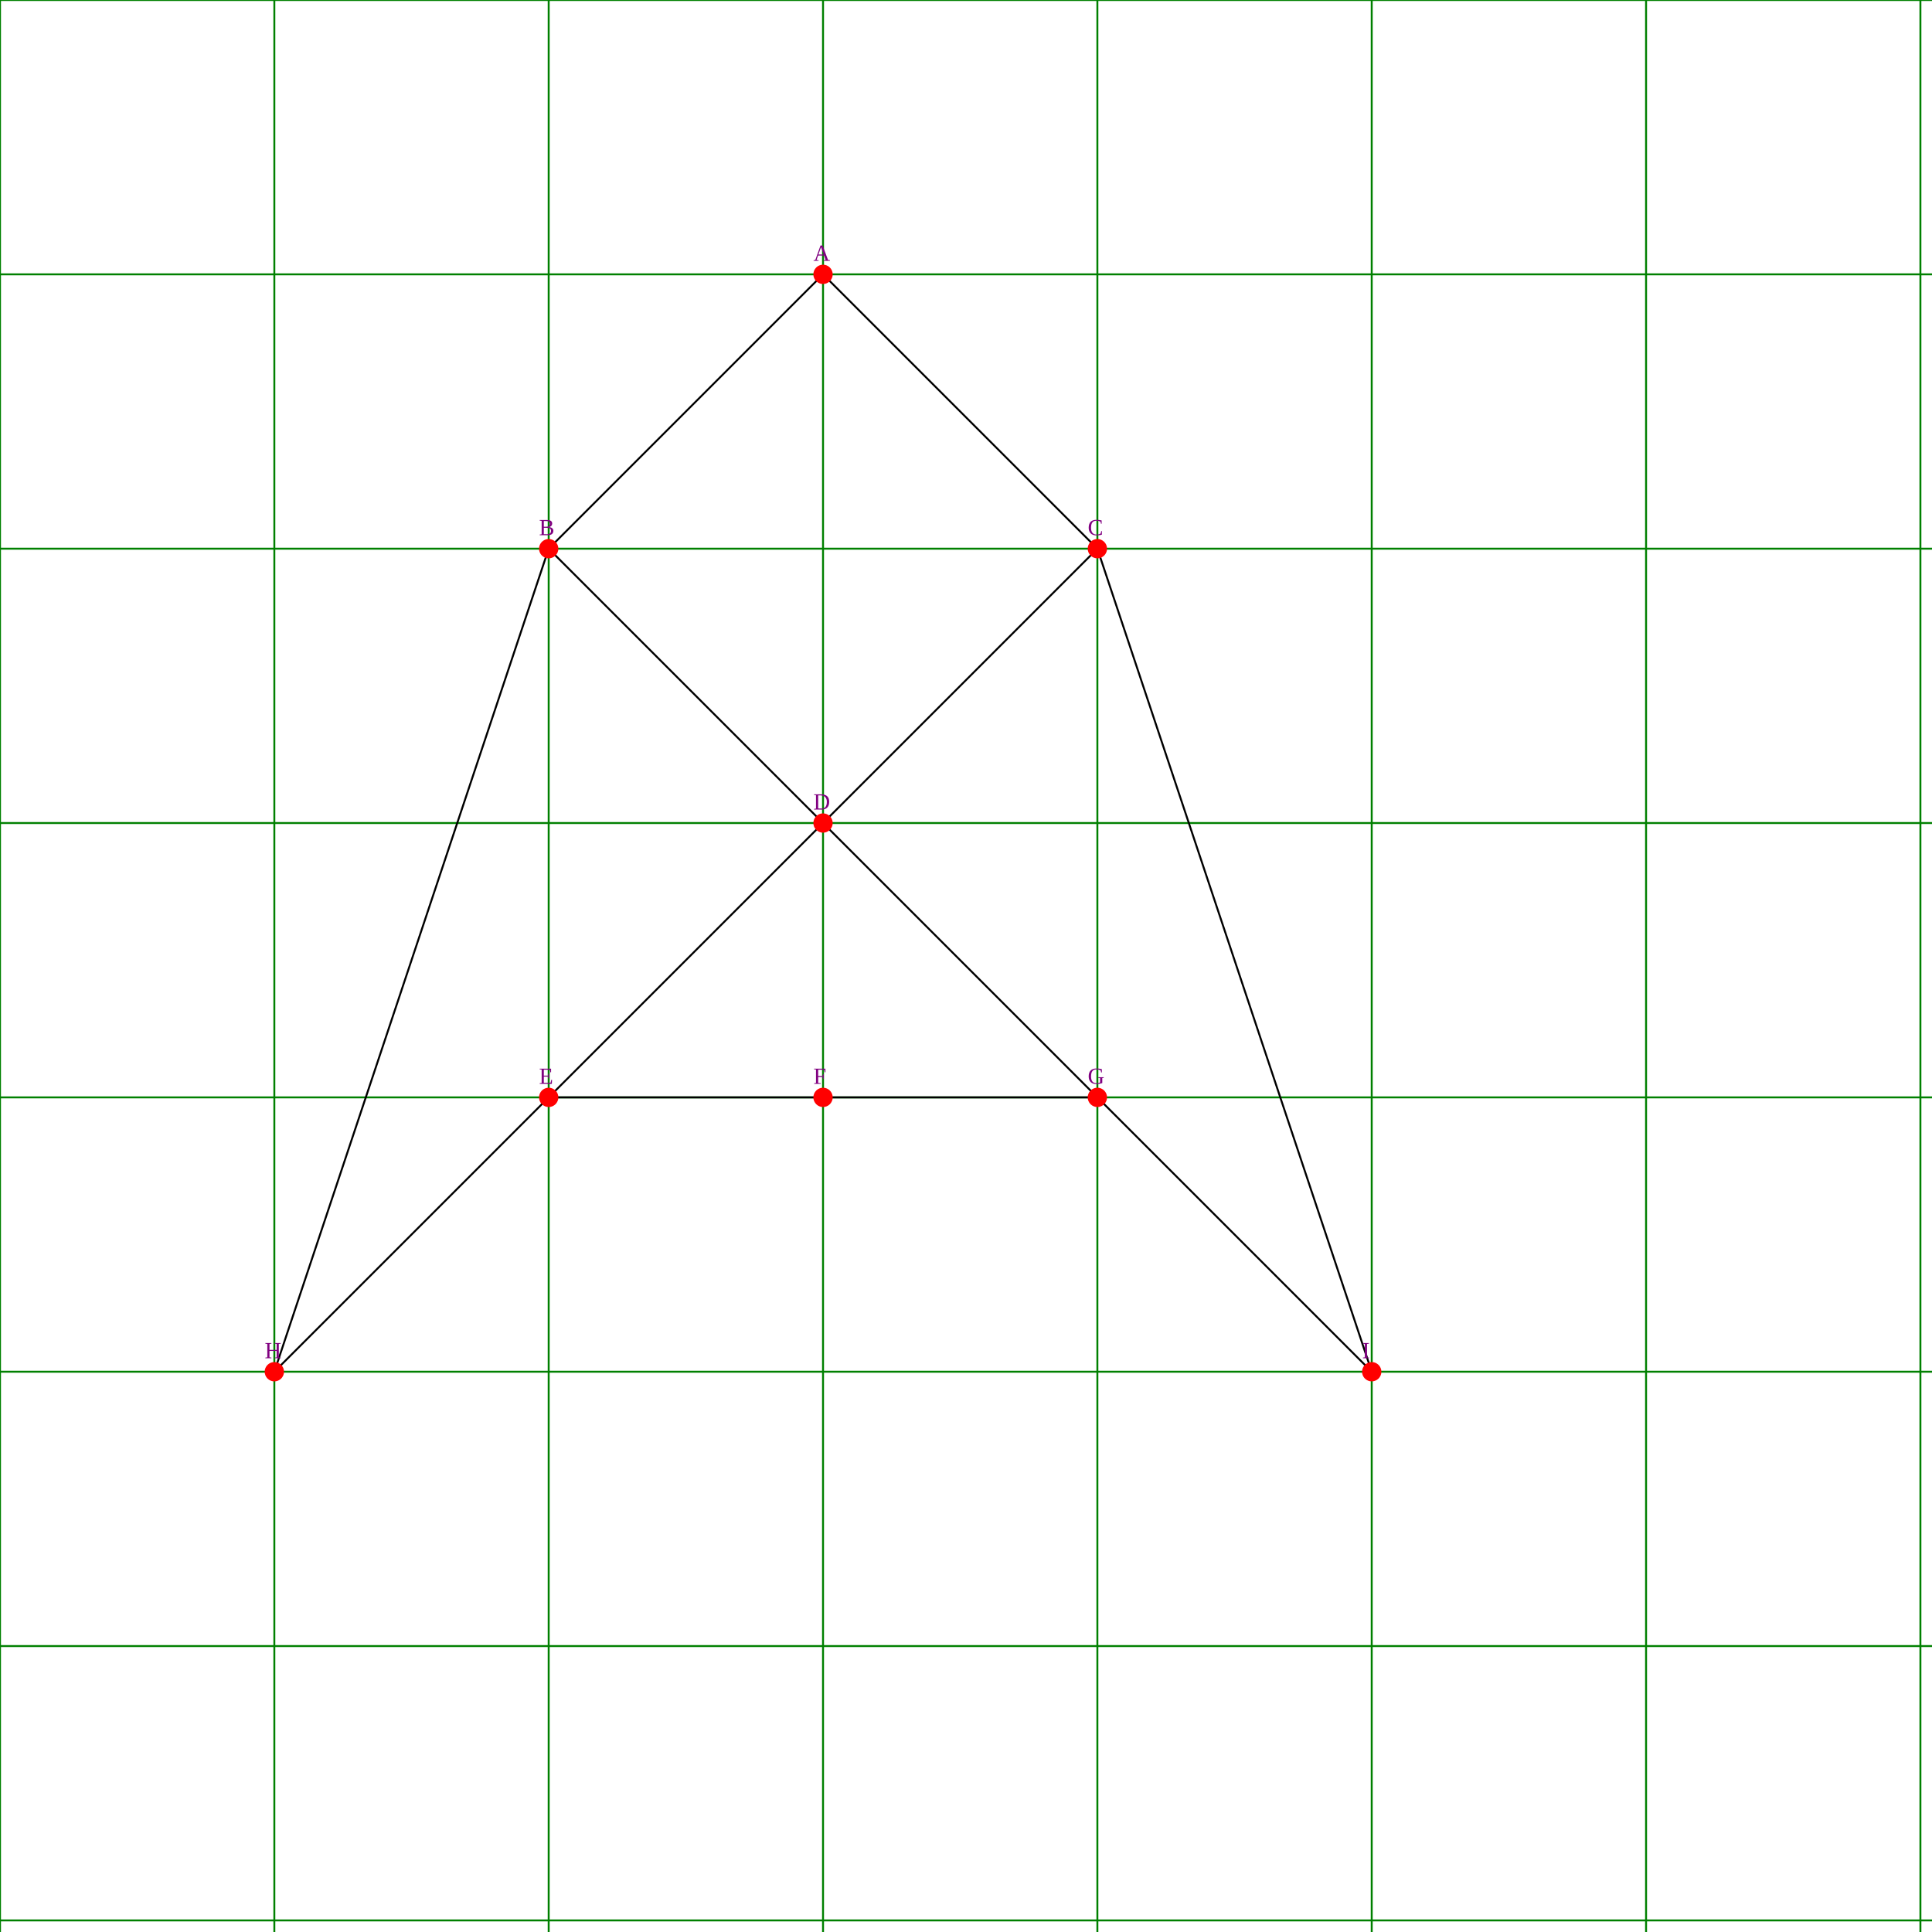
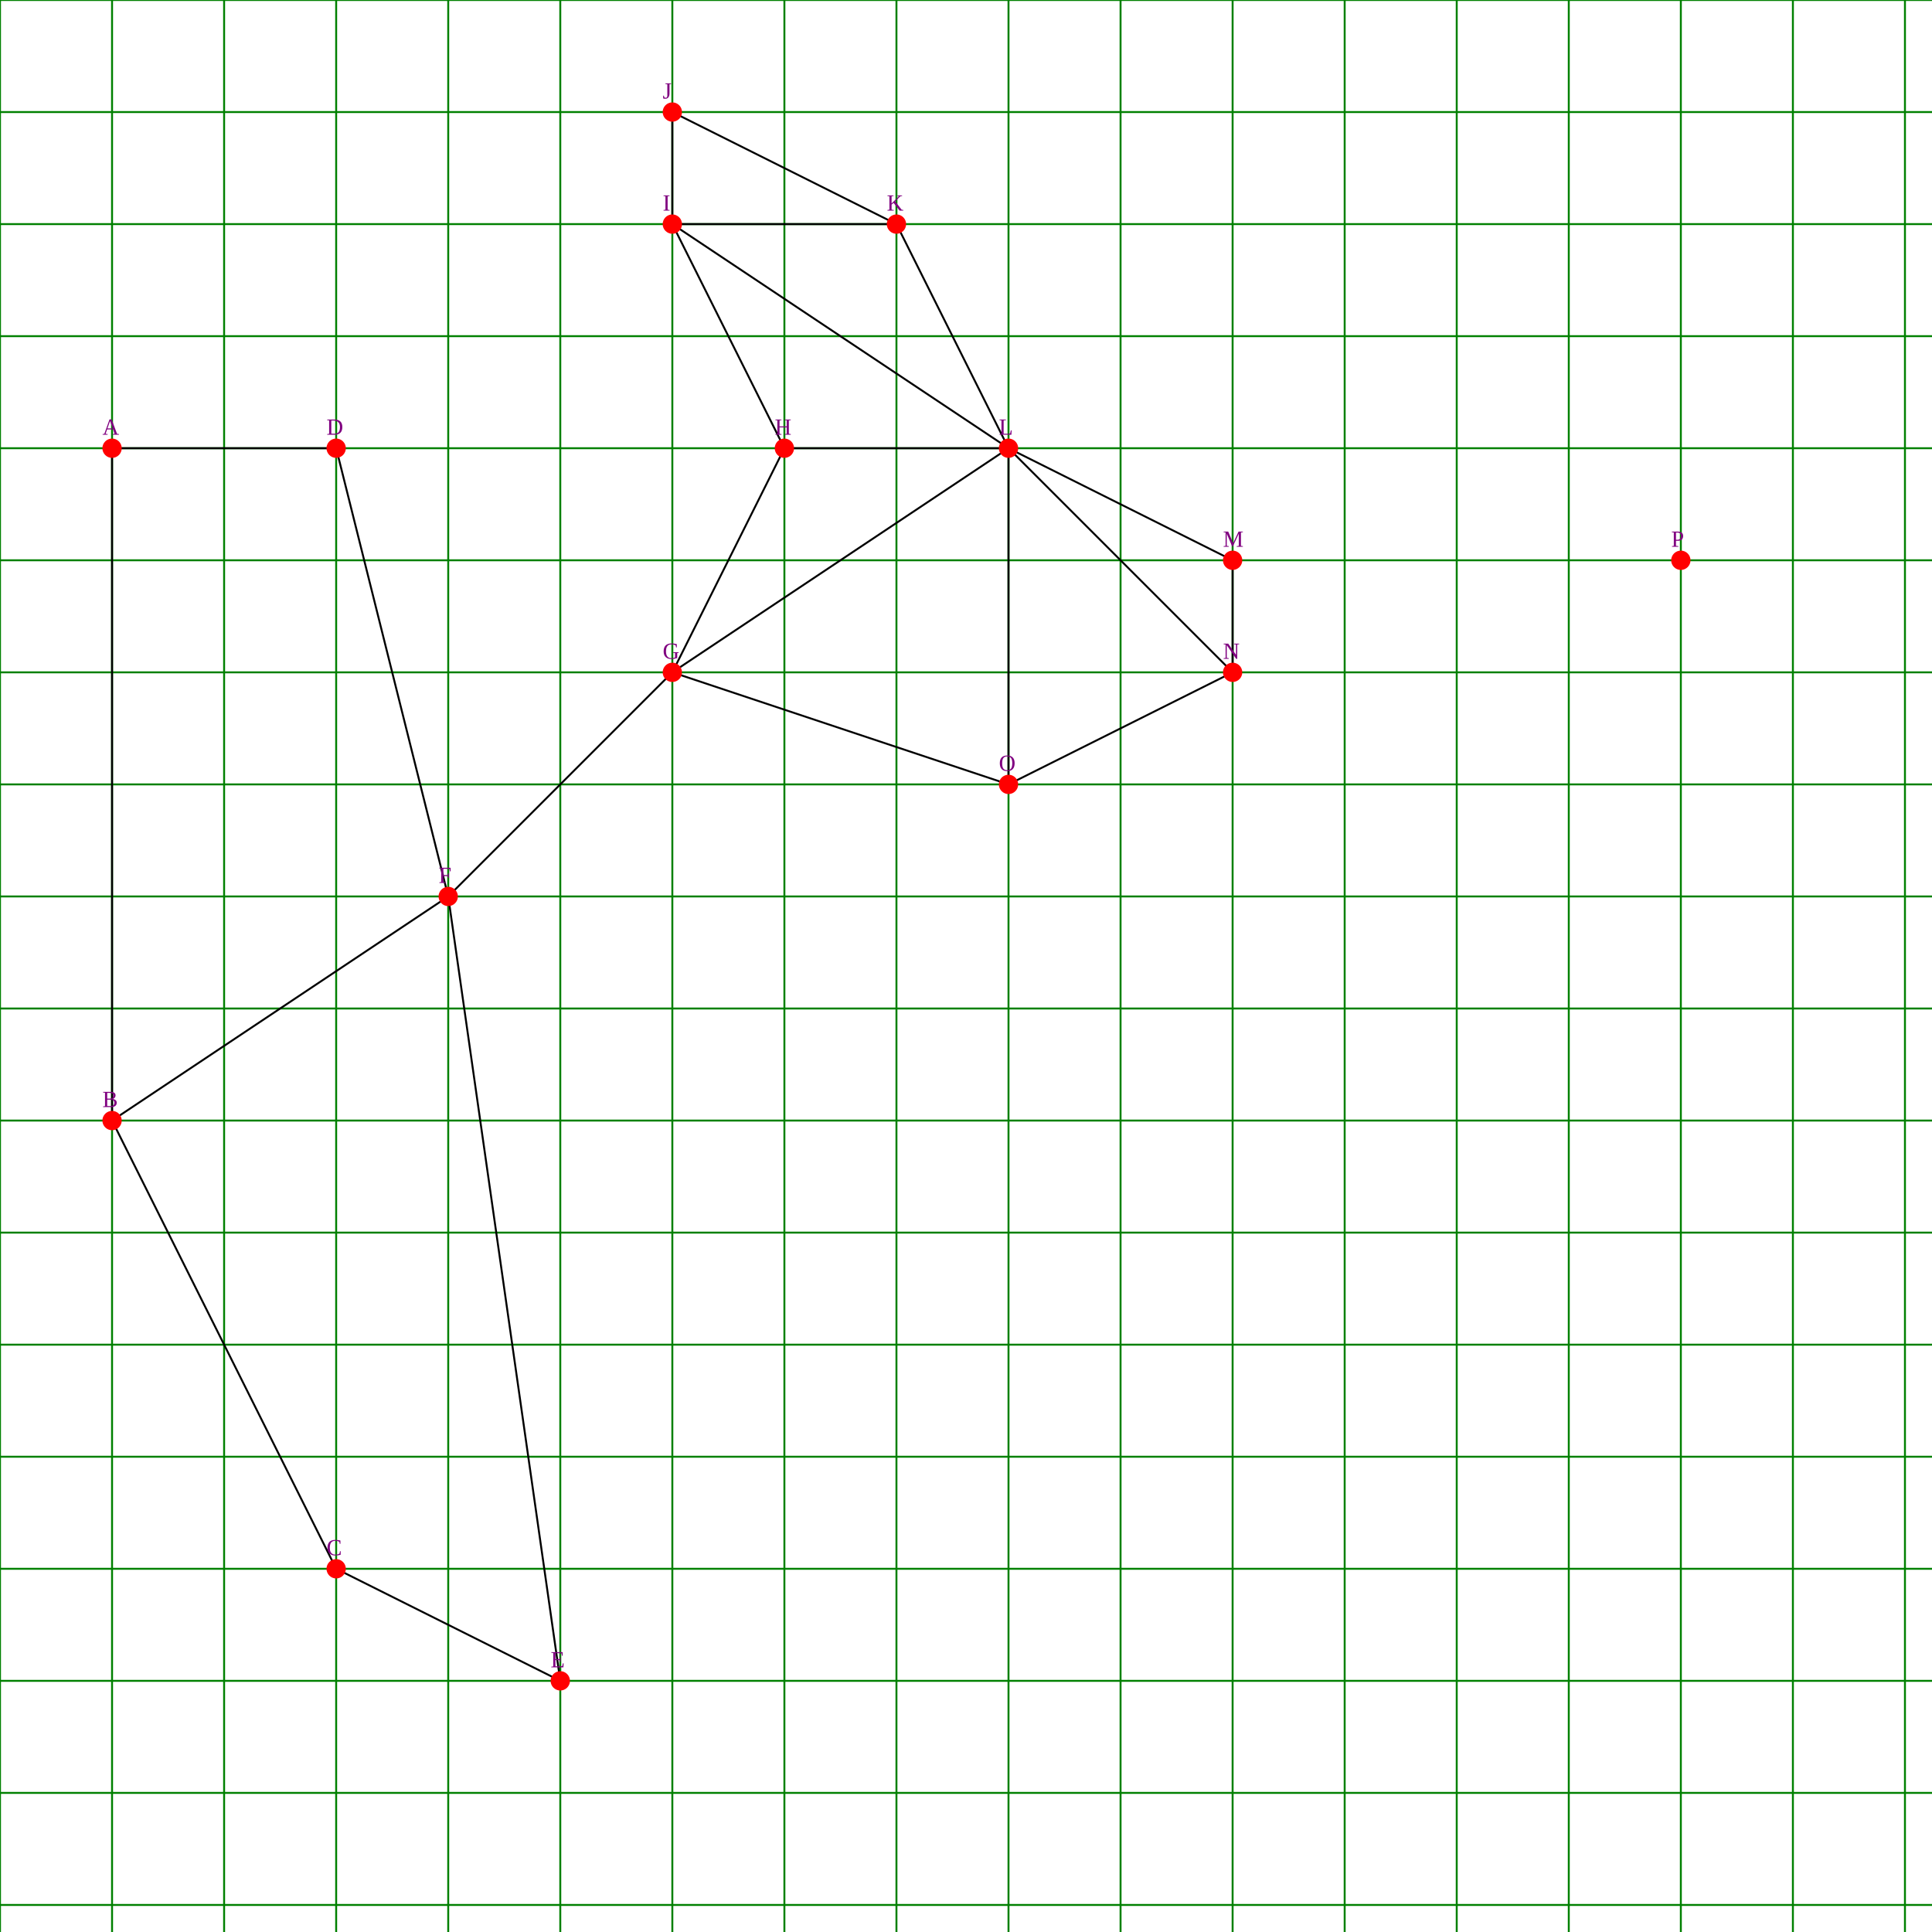
<svg xmlns="http://www.w3.org/2000/svg" version="1.1" width="1000" height="1000">
  <line x1="0" y1="0" x2="1000" y2="0" stroke="green" />
-   <line x1="0" y1="142" x2="1000" y2="142" stroke="green" />
-   <line x1="0" y1="284" x2="1000" y2="284" stroke="green" />
-   <line x1="0" y1="426" x2="1000" y2="426" stroke="green" />
-   <line x1="0" y1="568" x2="1000" y2="568" stroke="green" />
-   <line x1="0" y1="710" x2="1000" y2="710" stroke="green" />
-   <line x1="0" y1="852" x2="1000" y2="852" stroke="green" />
-   <line x1="0" y1="994" x2="1000" y2="994" stroke="green" />
+   <line x1="0" y1="58" x2="1000" y2="58" stroke="green" />
+   <line x1="0" y1="116" x2="1000" y2="116" stroke="green" />
+   <line x1="0" y1="174" x2="1000" y2="174" stroke="green" />
+   <line x1="0" y1="232" x2="1000" y2="232" stroke="green" />
+   <line x1="0" y1="290" x2="1000" y2="290" stroke="green" />
+   <line x1="0" y1="348" x2="1000" y2="348" stroke="green" />
+   <line x1="0" y1="406" x2="1000" y2="406" stroke="green" />
+   <line x1="0" y1="464" x2="1000" y2="464" stroke="green" />
+   <line x1="0" y1="522" x2="1000" y2="522" stroke="green" />
+   <line x1="0" y1="580" x2="1000" y2="580" stroke="green" />
+   <line x1="0" y1="638" x2="1000" y2="638" stroke="green" />
+   <line x1="0" y1="696" x2="1000" y2="696" stroke="green" />
+   <line x1="0" y1="754" x2="1000" y2="754" stroke="green" />
+   <line x1="0" y1="812" x2="1000" y2="812" stroke="green" />
+   <line x1="0" y1="870" x2="1000" y2="870" stroke="green" />
+   <line x1="0" y1="928" x2="1000" y2="928" stroke="green" />
+   <line x1="0" y1="986" x2="1000" y2="986" stroke="green" />
  <line x1="0" y1="0" x2="0" y2="1000" stroke="green" />
-   <line x1="142" y1="0" x2="142" y2="1000" stroke="green" />
-   <line x1="284" y1="0" x2="284" y2="1000" stroke="green" />
-   <line x1="426" y1="0" x2="426" y2="1000" stroke="green" />
-   <line x1="568" y1="0" x2="568" y2="1000" stroke="green" />
-   <line x1="710" y1="0" x2="710" y2="1000" stroke="green" />
-   <line x1="852" y1="0" x2="852" y2="1000" stroke="green" />
-   <line x1="994" y1="0" x2="994" y2="1000" stroke="green" />
-   <line x1="426" y1="142" x2="284" y2="284" stroke="black" />
-   <line x1="426" y1="142" x2="568" y2="284" stroke="black" />
-   <line x1="284" y1="284" x2="426" y2="426" stroke="black" />
-   <line x1="568" y1="284" x2="426" y2="426" stroke="black" />
-   <line x1="426" y1="426" x2="284" y2="568" stroke="black" />
-   <line x1="426" y1="426" x2="568" y2="568" stroke="black" />
-   <line x1="284" y1="284" x2="142" y2="710" stroke="black" />
-   <line x1="568" y1="284" x2="710" y2="710" stroke="black" />
-   <line x1="284" y1="568" x2="426" y2="568" stroke="black" />
-   <line x1="426" y1="568" x2="568" y2="568" stroke="black" />
-   <line x1="568" y1="568" x2="710" y2="710" stroke="black" />
-   <line x1="284" y1="568" x2="142" y2="710" stroke="black" />
-   <circle cx="426" cy="142" r="5" fill="red" />
-   <text x="421" y="135" fill="purple">A</text>
-   <circle cx="284" cy="284" r="5" fill="red" />
-   <text x="279" y="277" fill="purple">B</text>
-   <circle cx="568" cy="284" r="5" fill="red" />
-   <text x="563" y="277" fill="purple">C</text>
-   <circle cx="426" cy="426" r="5" fill="red" />
-   <text x="421" y="419" fill="purple">D</text>
-   <circle cx="284" cy="568" r="5" fill="red" />
-   <text x="279" y="561" fill="purple">E</text>
-   <circle cx="426" cy="568" r="5" fill="red" />
-   <text x="421" y="561" fill="purple">F</text>
-   <circle cx="568" cy="568" r="5" fill="red" />
-   <text x="563" y="561" fill="purple">G</text>
-   <circle cx="142" cy="710" r="5" fill="red" />
-   <text x="137" y="703" fill="purple">H</text>
-   <circle cx="710" cy="710" r="5" fill="red" />
-   <text x="705" y="703" fill="purple">I</text>
+   <line x1="58" y1="0" x2="58" y2="1000" stroke="green" />
+   <line x1="116" y1="0" x2="116" y2="1000" stroke="green" />
+   <line x1="174" y1="0" x2="174" y2="1000" stroke="green" />
+   <line x1="232" y1="0" x2="232" y2="1000" stroke="green" />
+   <line x1="290" y1="0" x2="290" y2="1000" stroke="green" />
+   <line x1="348" y1="0" x2="348" y2="1000" stroke="green" />
+   <line x1="406" y1="0" x2="406" y2="1000" stroke="green" />
+   <line x1="464" y1="0" x2="464" y2="1000" stroke="green" />
+   <line x1="522" y1="0" x2="522" y2="1000" stroke="green" />
+   <line x1="580" y1="0" x2="580" y2="1000" stroke="green" />
+   <line x1="638" y1="0" x2="638" y2="1000" stroke="green" />
+   <line x1="696" y1="0" x2="696" y2="1000" stroke="green" />
+   <line x1="754" y1="0" x2="754" y2="1000" stroke="green" />
+   <line x1="812" y1="0" x2="812" y2="1000" stroke="green" />
+   <line x1="870" y1="0" x2="870" y2="1000" stroke="green" />
+   <line x1="928" y1="0" x2="928" y2="1000" stroke="green" />
+   <line x1="986" y1="0" x2="986" y2="1000" stroke="green" />
+   <line x1="58" y1="232" x2="58" y2="580" stroke="black" />
+   <line x1="58" y1="232" x2="174" y2="232" stroke="black" />
+   <line x1="58" y1="580" x2="232" y2="464" stroke="black" />
+   <line x1="58" y1="580" x2="174" y2="812" stroke="black" />
+   <line x1="174" y1="812" x2="290" y2="870" stroke="black" />
+   <line x1="290" y1="870" x2="232" y2="464" stroke="black" />
+   <line x1="174" y1="232" x2="232" y2="464" stroke="black" />
+   <line x1="232" y1="464" x2="348" y2="348" stroke="black" />
+   <line x1="348" y1="116" x2="348" y2="58" stroke="black" />
+   <line x1="348" y1="116" x2="464" y2="116" stroke="black" />
+   <line x1="348" y1="116" x2="522" y2="232" stroke="black" />
+   <line x1="406" y1="232" x2="348" y2="116" stroke="black" />
+   <line x1="406" y1="232" x2="522" y2="232" stroke="black" />
+   <line x1="348" y1="348" x2="406" y2="232" stroke="black" />
+   <line x1="348" y1="348" x2="522" y2="232" stroke="black" />
+   <line x1="348" y1="348" x2="522" y2="406" stroke="black" />
+   <line x1="522" y1="232" x2="522" y2="406" stroke="black" />
+   <line x1="638" y1="348" x2="522" y2="406" stroke="black" />
+   <line x1="522" y1="232" x2="638" y2="348" stroke="black" />
+   <line x1="638" y1="290" x2="638" y2="348" stroke="black" />
+   <line x1="522" y1="232" x2="638" y2="290" stroke="black" />
+   <line x1="464" y1="116" x2="522" y2="232" stroke="black" />
+   <line x1="348" y1="58" x2="464" y2="116" stroke="black" />
+   <circle cx="58" cy="232" r="5" fill="red" />
+   <text x="53" y="225" fill="purple">A</text>
+   <circle cx="58" cy="580" r="5" fill="red" />
+   <text x="53" y="573" fill="purple">B</text>
+   <circle cx="174" cy="812" r="5" fill="red" />
+   <text x="169" y="805" fill="purple">C</text>
+   <circle cx="174" cy="232" r="5" fill="red" />
+   <text x="169" y="225" fill="purple">D</text>
+   <circle cx="290" cy="870" r="5" fill="red" />
+   <text x="285" y="863" fill="purple">E</text>
+   <circle cx="232" cy="464" r="5" fill="red" />
+   <text x="227" y="457" fill="purple">F</text>
+   <circle cx="348" cy="348" r="5" fill="red" />
+   <text x="343" y="341" fill="purple">G</text>
+   <circle cx="406" cy="232" r="5" fill="red" />
+   <text x="401" y="225" fill="purple">H</text>
+   <circle cx="348" cy="116" r="5" fill="red" />
+   <text x="343" y="109" fill="purple">I</text>
+   <circle cx="348" cy="58" r="5" fill="red" />
+   <text x="343" y="51" fill="purple">J</text>
+   <circle cx="464" cy="116" r="5" fill="red" />
+   <text x="459" y="109" fill="purple">K</text>
+   <circle cx="522" cy="232" r="5" fill="red" />
+   <text x="517" y="225" fill="purple">L</text>
+   <circle cx="638" cy="290" r="5" fill="red" />
+   <text x="633" y="283" fill="purple">M</text>
+   <circle cx="638" cy="348" r="5" fill="red" />
+   <text x="633" y="341" fill="purple">N</text>
+   <circle cx="522" cy="406" r="5" fill="red" />
+   <text x="517" y="399" fill="purple">O</text>
+   <circle cx="870" cy="290" r="5" fill="red" />
+   <text x="865" y="283" fill="purple">P</text>
  <defs>
    <radialGradient id="redball" cx="30%" cy="30%" r="100%" fx="30%" fy="30%">
      <stop offset="0%" style="stop-color:rgb(255,250,250)" />
      <stop offset="3%" style="stop-color:rgb(255,250,250)" />
      <stop offset="7%" style="stop-color:rgb(255,160,160)" />
      <stop offset="70%" style="stop-color:rgb(255,0,0)" />
      <stop offset="100%" style="stop-color:rgb(255,0,0)" />
    </radialGradient>
    <radialGradient id="greenball" cx="30%" cy="30%" r="100%" fx="30%" fy="30%">
      <stop offset="0%" style="stop-color:rgb(250,255,250)" />
      <stop offset="3%" style="stop-color:rgb(250,255,250)" />
      <stop offset="7%" style="stop-color:rgb(160,255,160)" />
      <stop offset="70%" style="stop-color:rgb(0,255,0)" />
      <stop offset="100%" style="stop-color:rgb(0,255,0)" />
    </radialGradient>
    <radialGradient id="blueball" cx="30%" cy="30%" r="100%" fx="30%" fy="30%">
      <stop offset="0%" style="stop-color:rgb(250,250,255)" />
      <stop offset="3%" style="stop-color:rgb(250,250,255)" />
      <stop offset="7%" style="stop-color:rgb(160,160,255)" />
      <stop offset="70%" style="stop-color:rgb(0,0,255)" />
      <stop offset="100%" style="stop-color:rgb(0,255,0)" />
    </radialGradient>
    <radialGradient id="yellowball" cx="30%" cy="30%" r="100%" fx="30%" fy="30%">
      <stop offset="0%" style="stop-color:rgb(255,255,250)" />
      <stop offset="3%" style="stop-color:rgb(255,255,250)" />
      <stop offset="7%" style="stop-color:rgb(255,255,160)" />
      <stop offset="70%" style="stop-color:rgb(255,255,0)" />
      <stop offset="100%" style="stop-color:rgb(255,255,0)" />
    </radialGradient>
    <radialGradient id="greyball" cx="30%" cy="30%" r="100%" fx="30%" fy="30%">
      <stop offset="0%" style="stop-color:rgb(250,250,250)" />
      <stop offset="3%" style="stop-color:rgb(250,250,250)" />
      <stop offset="7%" style="stop-color:rgb(160,160,160)" />
      <stop offset="70%" style="stop-color:rgb(100,100,100)" />
      <stop offset="100%" style="stop-color:rgb(100,100,100)" />
    </radialGradient>
  </defs>
</svg>
